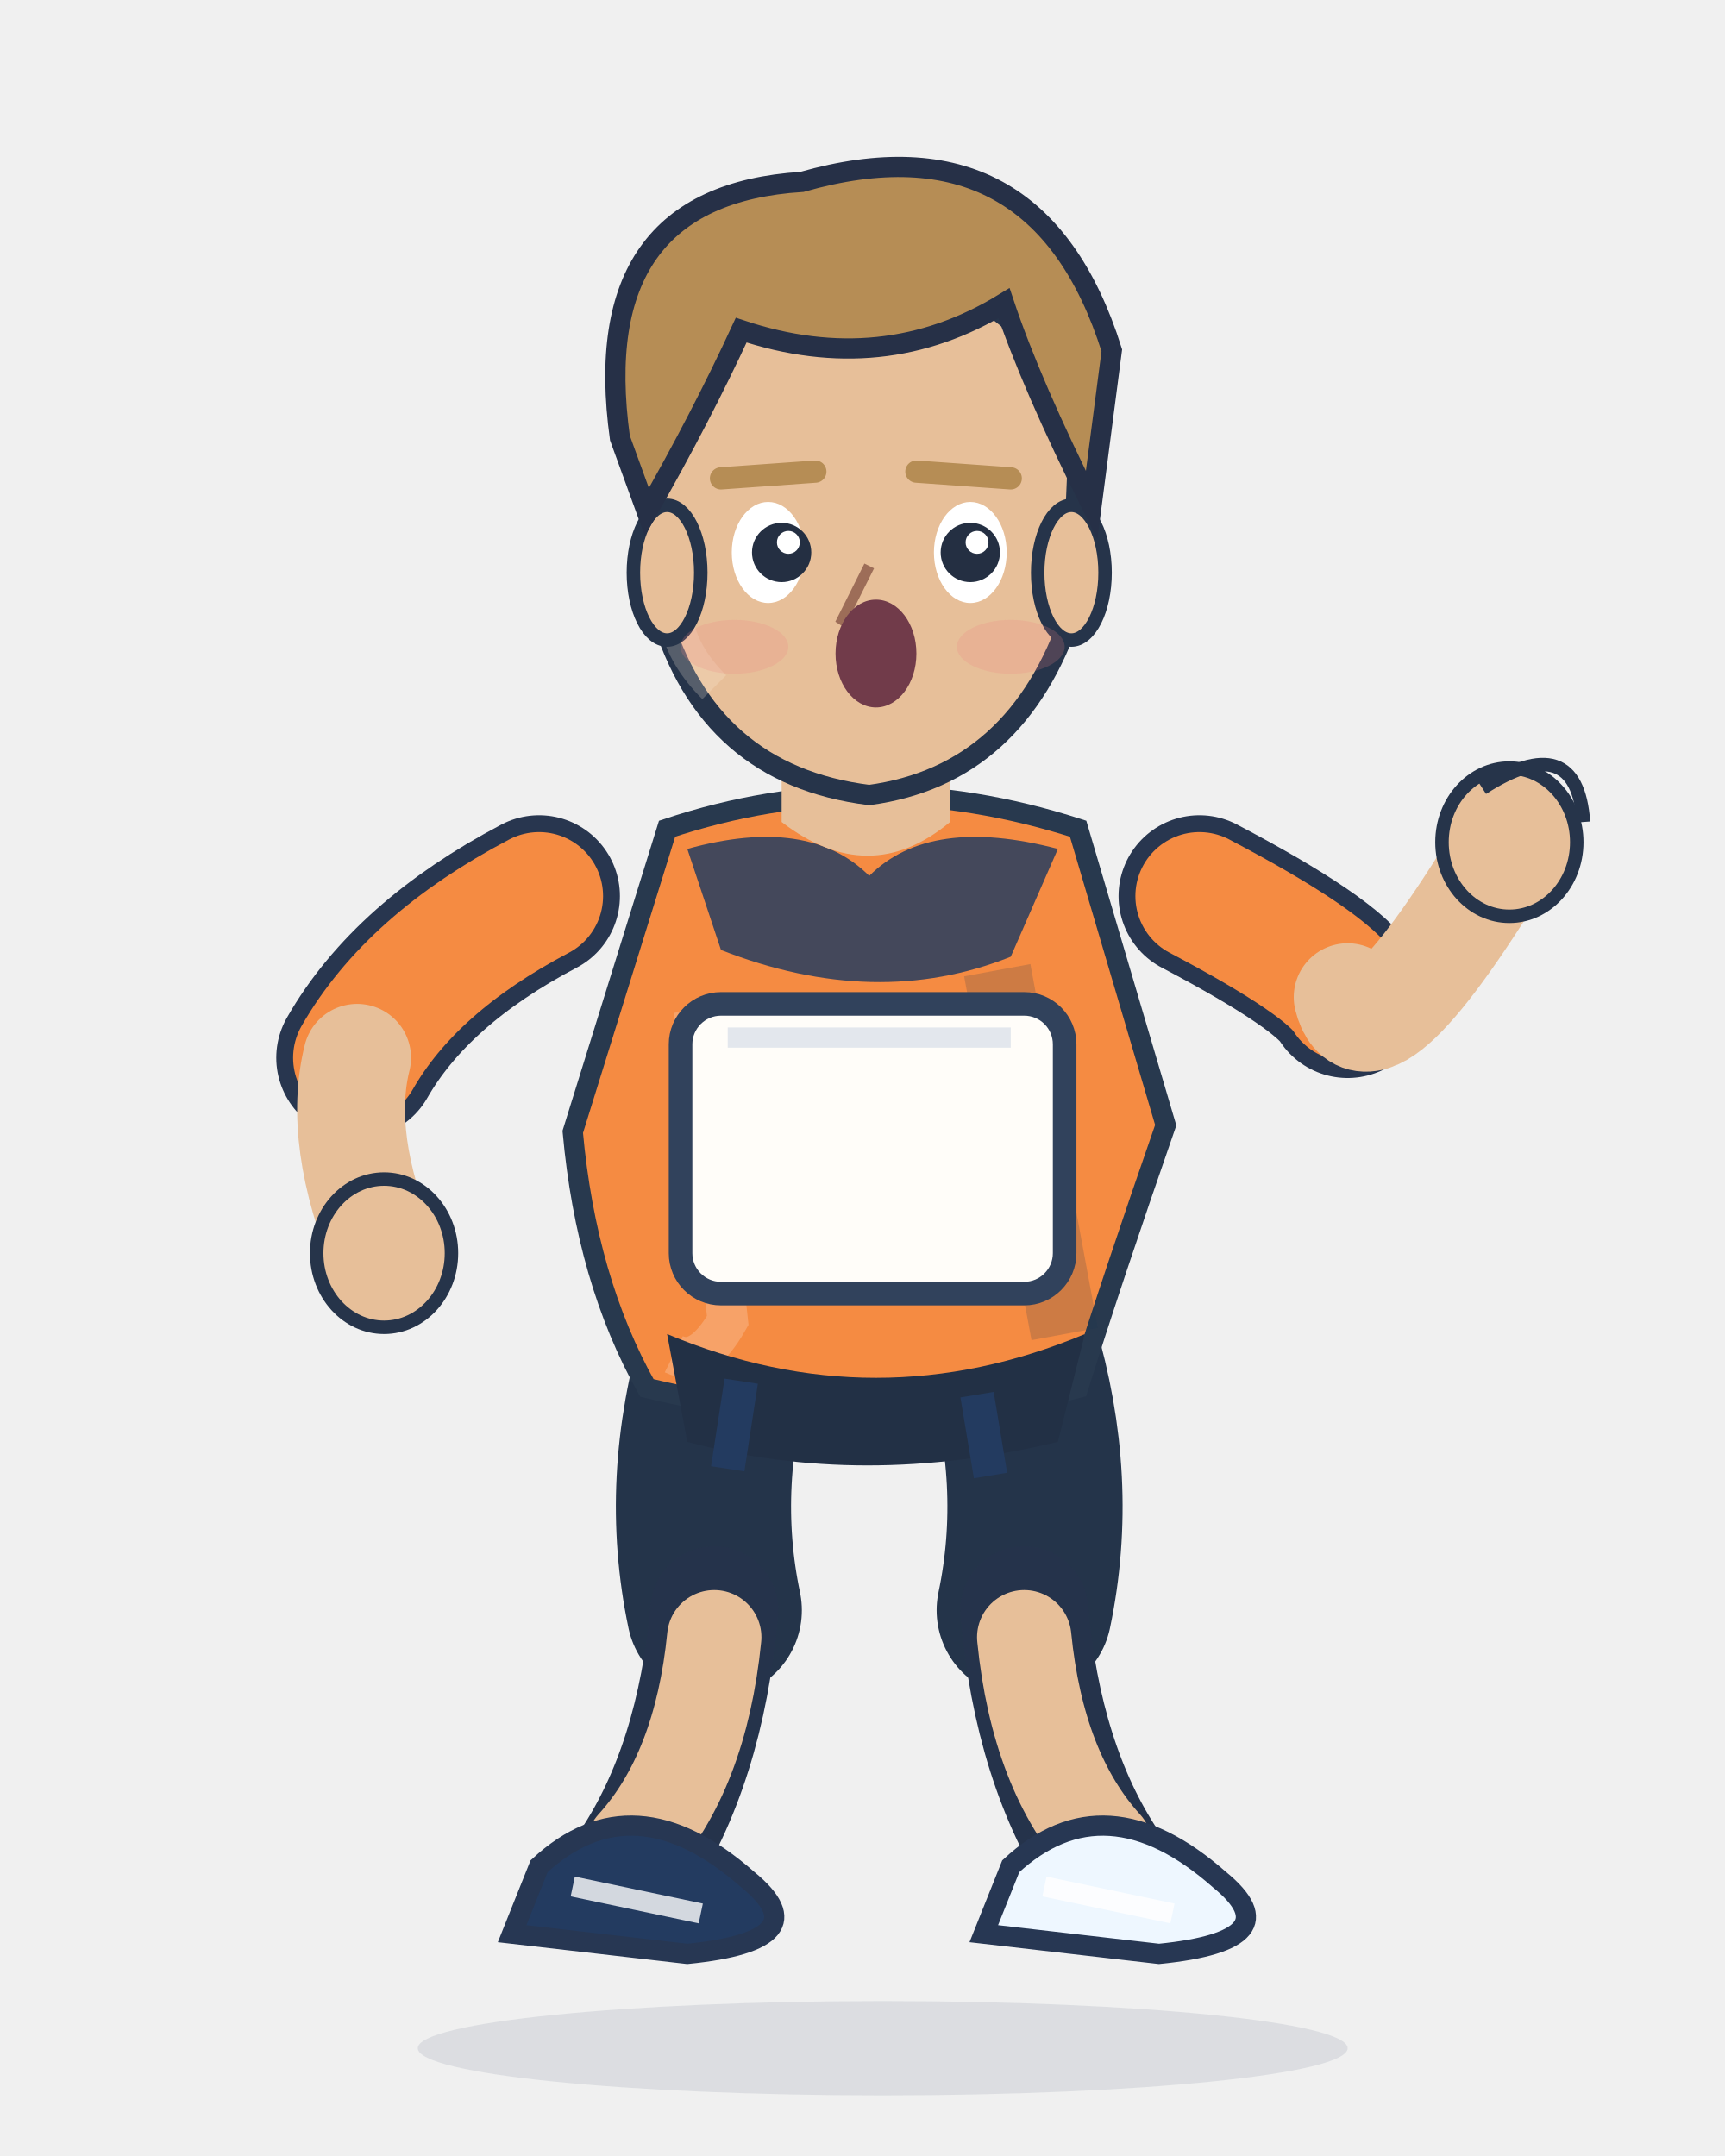
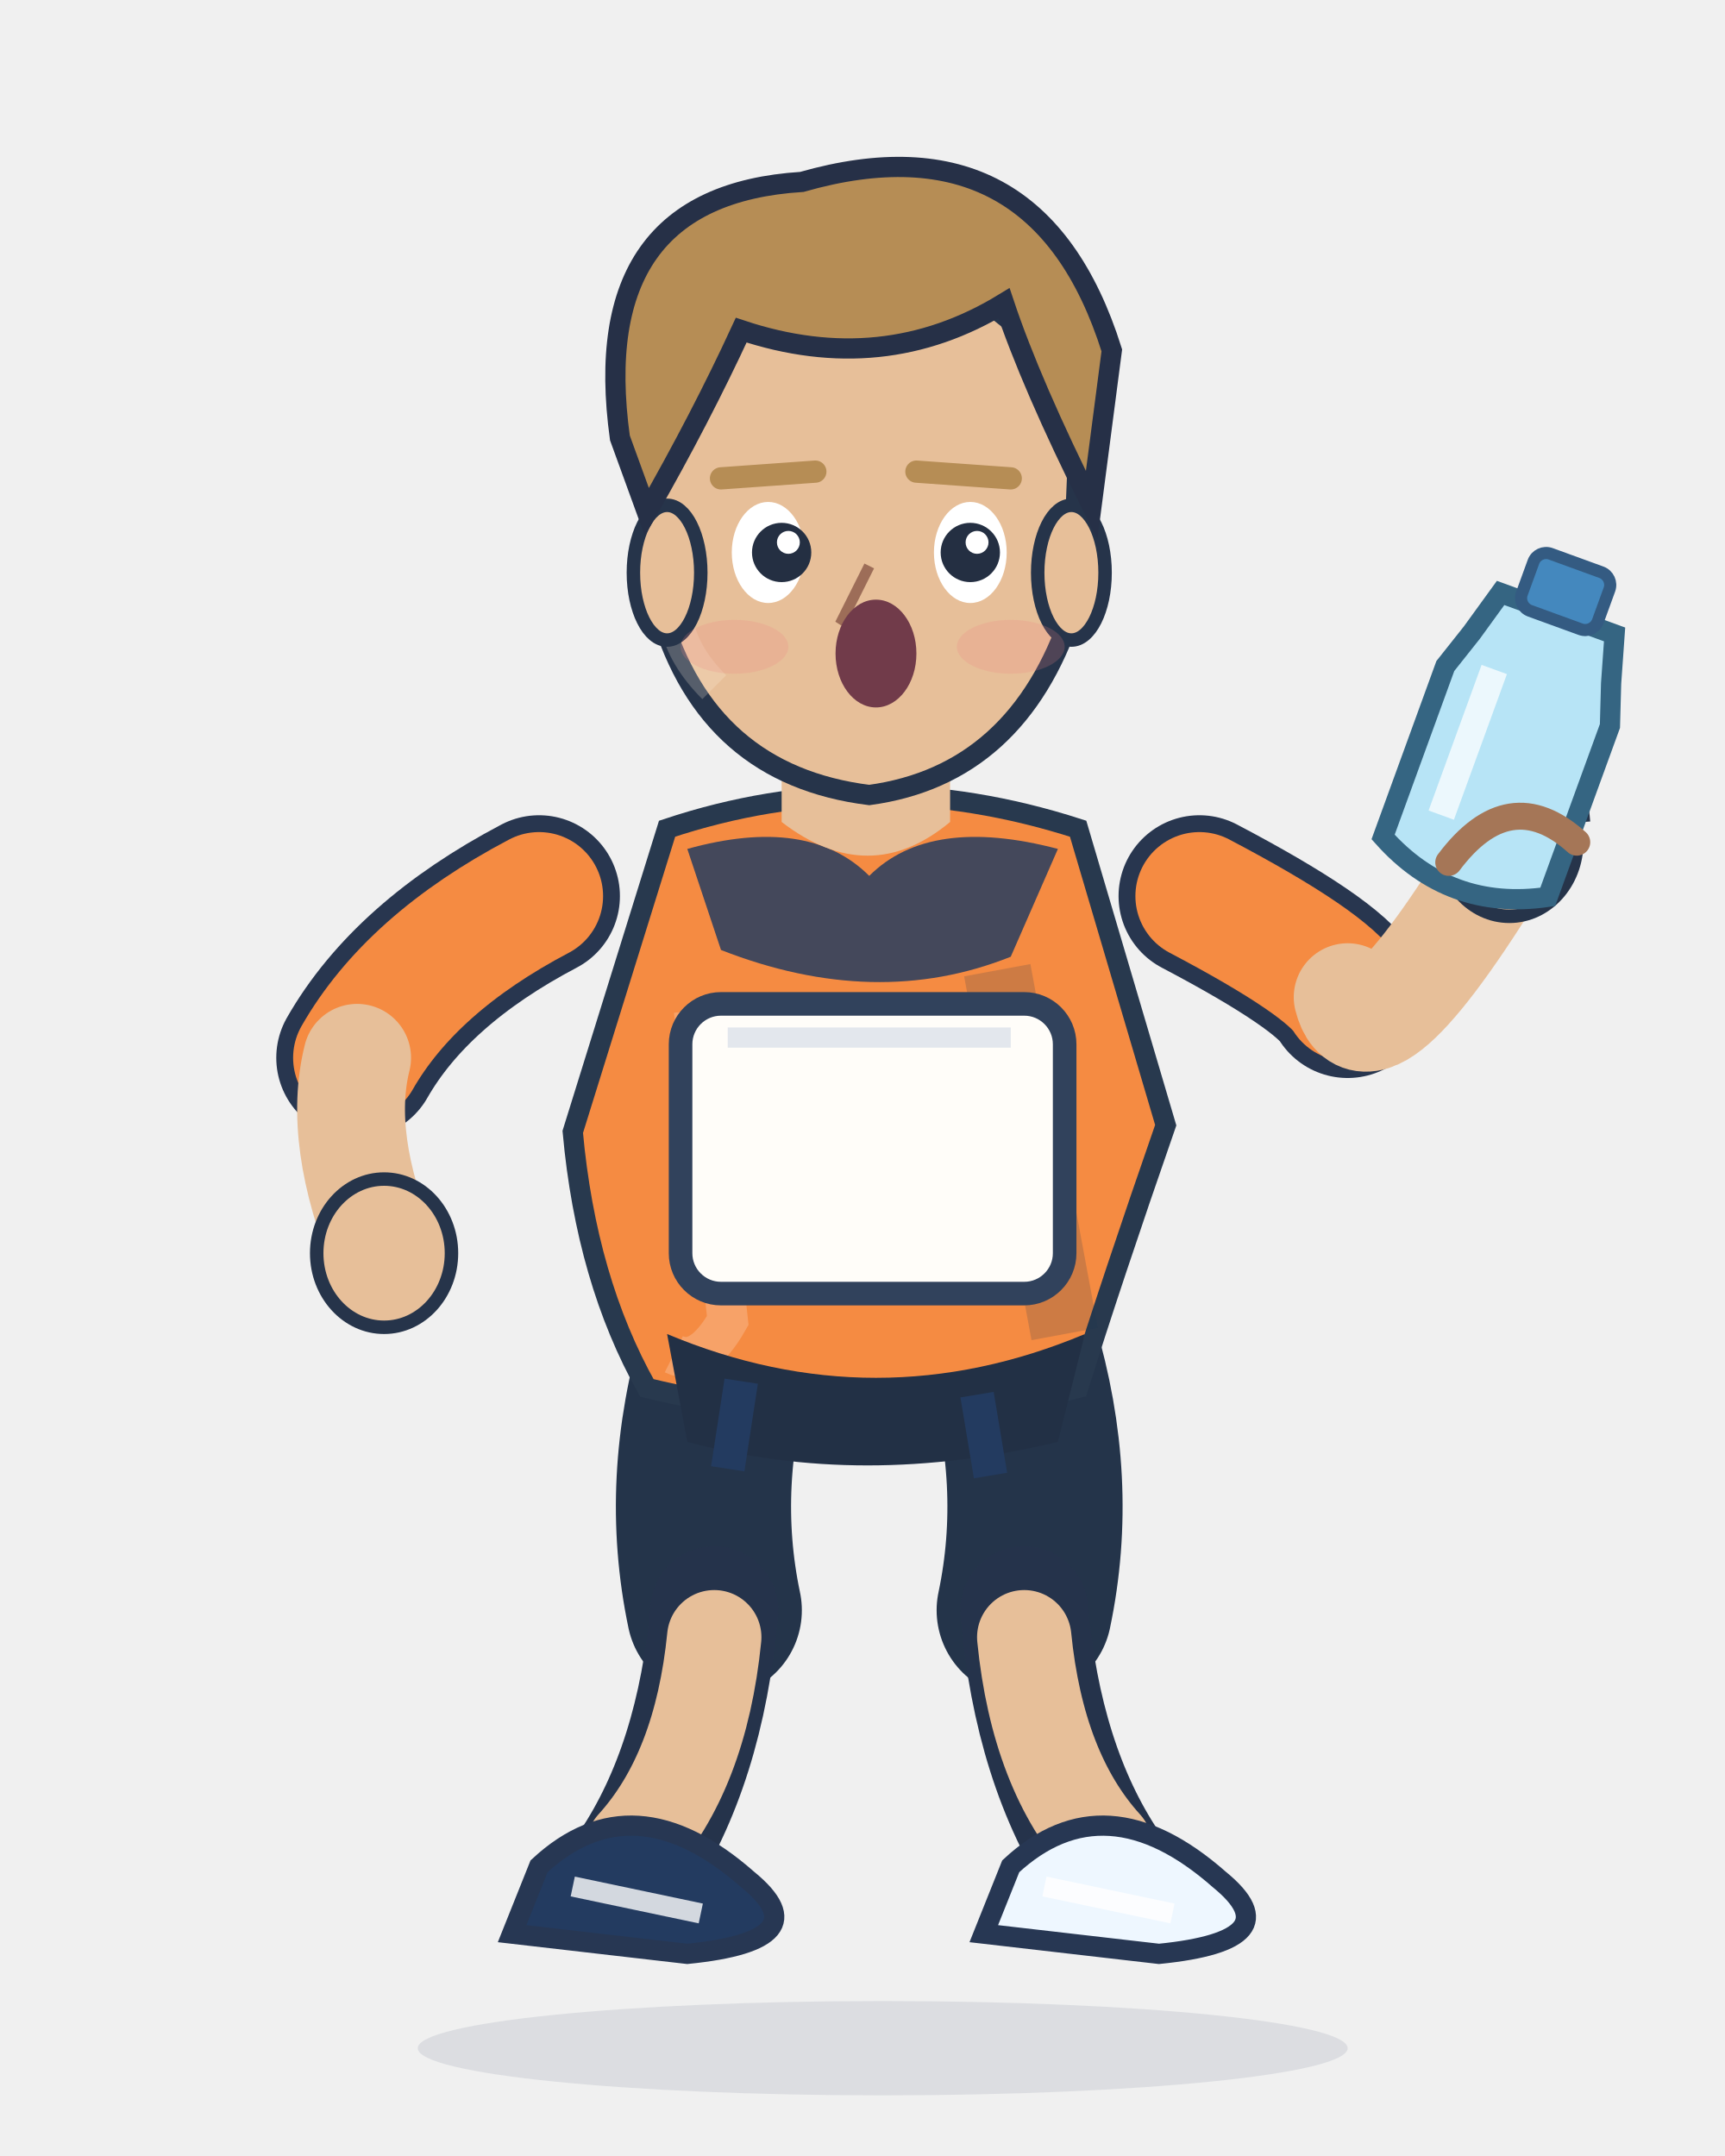
<svg xmlns="http://www.w3.org/2000/svg" width="256" height="320" viewBox="0 0 256 320" role="img" aria-label="NL male catch">
  <g id="body_18_pose" transform="translate(0 0)">
    <ellipse cx="131" cy="304" rx="69" ry="7" fill="#26385c" opacity=".10" />
    <g id="legs">
      <g id="leg_left">
        <path d="M108 200 Q102 220 106 239" stroke="#24344a" stroke-width="26" stroke-linecap="round" fill="none" />
        <path d="M106 239 Q104 262 94 277" stroke="#25334b" stroke-width="19" stroke-linecap="round" fill="none" />
        <path d="M106 243 Q104 263 94 274" stroke="#e7bf99" stroke-width="14" stroke-linecap="round" fill="none" />
        <path d="M80 277 Q94 264 111 279 Q122 288 102 290 L76 287Z" fill="#233b60" stroke="#273753" stroke-width="3" />
        <path d="M85 280 L104 284" stroke="#ffffff" stroke-width="3" opacity=".8" />
      </g>
      <g id="leg_right">
        <path d="M150 200 Q156 220 152 239" stroke="#24344a" stroke-width="26" stroke-linecap="round" fill="none" />
        <path d="M152 239 Q154 262 164 277" stroke="#25334b" stroke-width="19" stroke-linecap="round" fill="none" />
        <path d="M152 243 Q154 263 164 274" stroke="#e7bf99" stroke-width="14" stroke-linecap="round" fill="none" />
        <path d="M150 277 Q164 264 181 279 Q192 288 172 290 L146 287Z" fill="#eef7ff" stroke="#273753" stroke-width="3" />
        <path d="M155 280 L174 284" stroke="#ffffff" stroke-width="3" opacity=".8" />
      </g>
    </g>
    <g id="arm_left">
      <path d="M80 133 Q61 143 53 157" fill="none" stroke="#28364f" stroke-width="24" stroke-linecap="round" />
      <path d="M80 133 Q61 143 53 157" fill="none" stroke="#f58b42" stroke-width="19" stroke-linecap="round" />
      <path d="M53 157 Q50 169 57 186" stroke="#e7bf99" stroke-width="16" stroke-linecap="round" fill="none" />
      <ellipse cx="57" cy="186" rx="10" ry="11" fill="#e7bf99" stroke="#26344a" stroke-width="2" />
    </g>
    <g id="torso">
      <path d="M99 123 Q129 113 160 123 L173 167 Q165 190 160 206 Q129 214 96 206 Q87 190 85 168Z" fill="#f58b42" stroke="#28394e" stroke-width="3" />
      <path d="M102 126 Q120 121 129 130 Q138 121 157 126 L150 142 Q130 150 107 141Z" fill="#233b60" opacity=".84" />
      <path d="M103 150 L108 196 Q104 203 100 201" stroke="#fff" stroke-opacity=".20" stroke-width="6" fill="none" />
      <path d="M148 144 L158 198" stroke="#193451" stroke-opacity=".18" stroke-width="10" fill="none" />
      <path d="M116 113 L116 122 Q129 132 141 122 L141 111Z" fill="#e7bf99" />
      <path d="M99 198 Q130 211 161 198 L157 214 Q128 221 102 214Z" fill="#223045" />
      <path d="M110 205 L108 218 M145 207 L147 219" stroke="#233b60" stroke-width="5" />
    </g>
    <g id="arm_right">
      <path d="M178 133 Q197 143 200 148" fill="none" stroke="#28364f" stroke-width="24" stroke-linecap="round" />
      <path d="M178 133 Q197 143 200 148" fill="none" stroke="#f58b42" stroke-width="19" stroke-linecap="round" />
      <path d="M200 148 Q203 160 224 125" stroke="#e7bf99" stroke-width="16" stroke-linecap="round" fill="none" />
      <ellipse cx="224" cy="125" rx="10" ry="11" fill="#e7bf99" stroke="#26344a" stroke-width="2" />
      <path d="M220 117 Q234 108 235 122" fill="none" stroke="#26344a" stroke-width="2" />
    </g>
    <g id="face">
      <path d="M97 67 Q99 42 128 40 Q155 41 160 67 L159 91 Q151 115 129 118 Q105 115 98 91Z" fill="#e7bf99" stroke="#26344a" stroke-width="3" />
      <path d="M102 83 Q97 93 106 102" stroke="#fff1dd" stroke-width="5" opacity=".22" fill="none" />
      <ellipse cx="99" cy="85" rx="5" ry="10" fill="#e7bf99" stroke="#26344a" stroke-width="2" />
      <ellipse cx="159" cy="85" rx="5" ry="10" fill="#e7bf99" stroke="#26344a" stroke-width="2" />
      <path d="M107 71 L121 70 M136 70 L150 71" fill="none" stroke="#b68d55" stroke-width="3.3" stroke-linecap="round" />
      <ellipse cx="114" cy="82" rx="5.4" ry="7.5" fill="#fff" />
      <ellipse cx="144" cy="82" rx="5.4" ry="7.5" fill="#fff" />
      <circle cx="116" cy="82" r="4.4" fill="#242f42" />
      <circle cx="144" cy="82" r="4.4" fill="#242f42" />
      <circle cx="117" cy="80.5" r="1.7" fill="#fff" />
      <circle cx="145" cy="80.5" r="1.7" fill="#fff" />
      <path d="M129 84 L125 92 Q128 94 133 92" stroke="#9d6d58" stroke-width="1.6" fill="none" />
      <ellipse cx="109" cy="96" rx="8" ry="4" fill="#ee8382" opacity=".21" />
      <ellipse cx="150" cy="96" rx="8" ry="4" fill="#ee8382" opacity=".21" />
      <ellipse cx="130" cy="97" rx="6" ry="8" fill="#713b4a" />
    </g>
    <g id="hair">
      <path d="M92 65 Q87 29 119 27 Q154 17 165 52 L162 75 Q153 57 149 45 Q131 56 110 49 Q104 62 96 76Z" fill="#b68d55" stroke="#263047" stroke-width="3" />
    </g>
    <g id="bib_placeholder">
      <rect x="101" y="149" width="57" height="43" rx="6" fill="#fffdf9" stroke="#31425c" stroke-width="3.5" />
      <path d="M108 154 H150" stroke="#e3e7ed" stroke-width="3" />
    </g>
  </g>
+   <g id="received_supply" transform="translate(225 108) rotate(20)">
+     <path d="M-9 -18 H9 L11 -11 L13 -5 V22 Q0 29 -13 22 V-5 L-11 -11Z" fill="#b7e4f6" stroke="#356582" stroke-width="3" />
+     <rect x="-6" y="-26" width="12" height="9" rx="2" fill="#4488be" stroke="#345b82" stroke-width="1.8" />
+     <path d="M-6 -7 V16" stroke="#fff" stroke-width="4" opacity=".74" />
+   </g>
+   <path id="fingers_over_supply" d="M215 128 Q224 116 234 125" fill="none" stroke="#a57657" stroke-width="4" stroke-linecap="round" />
</svg>
